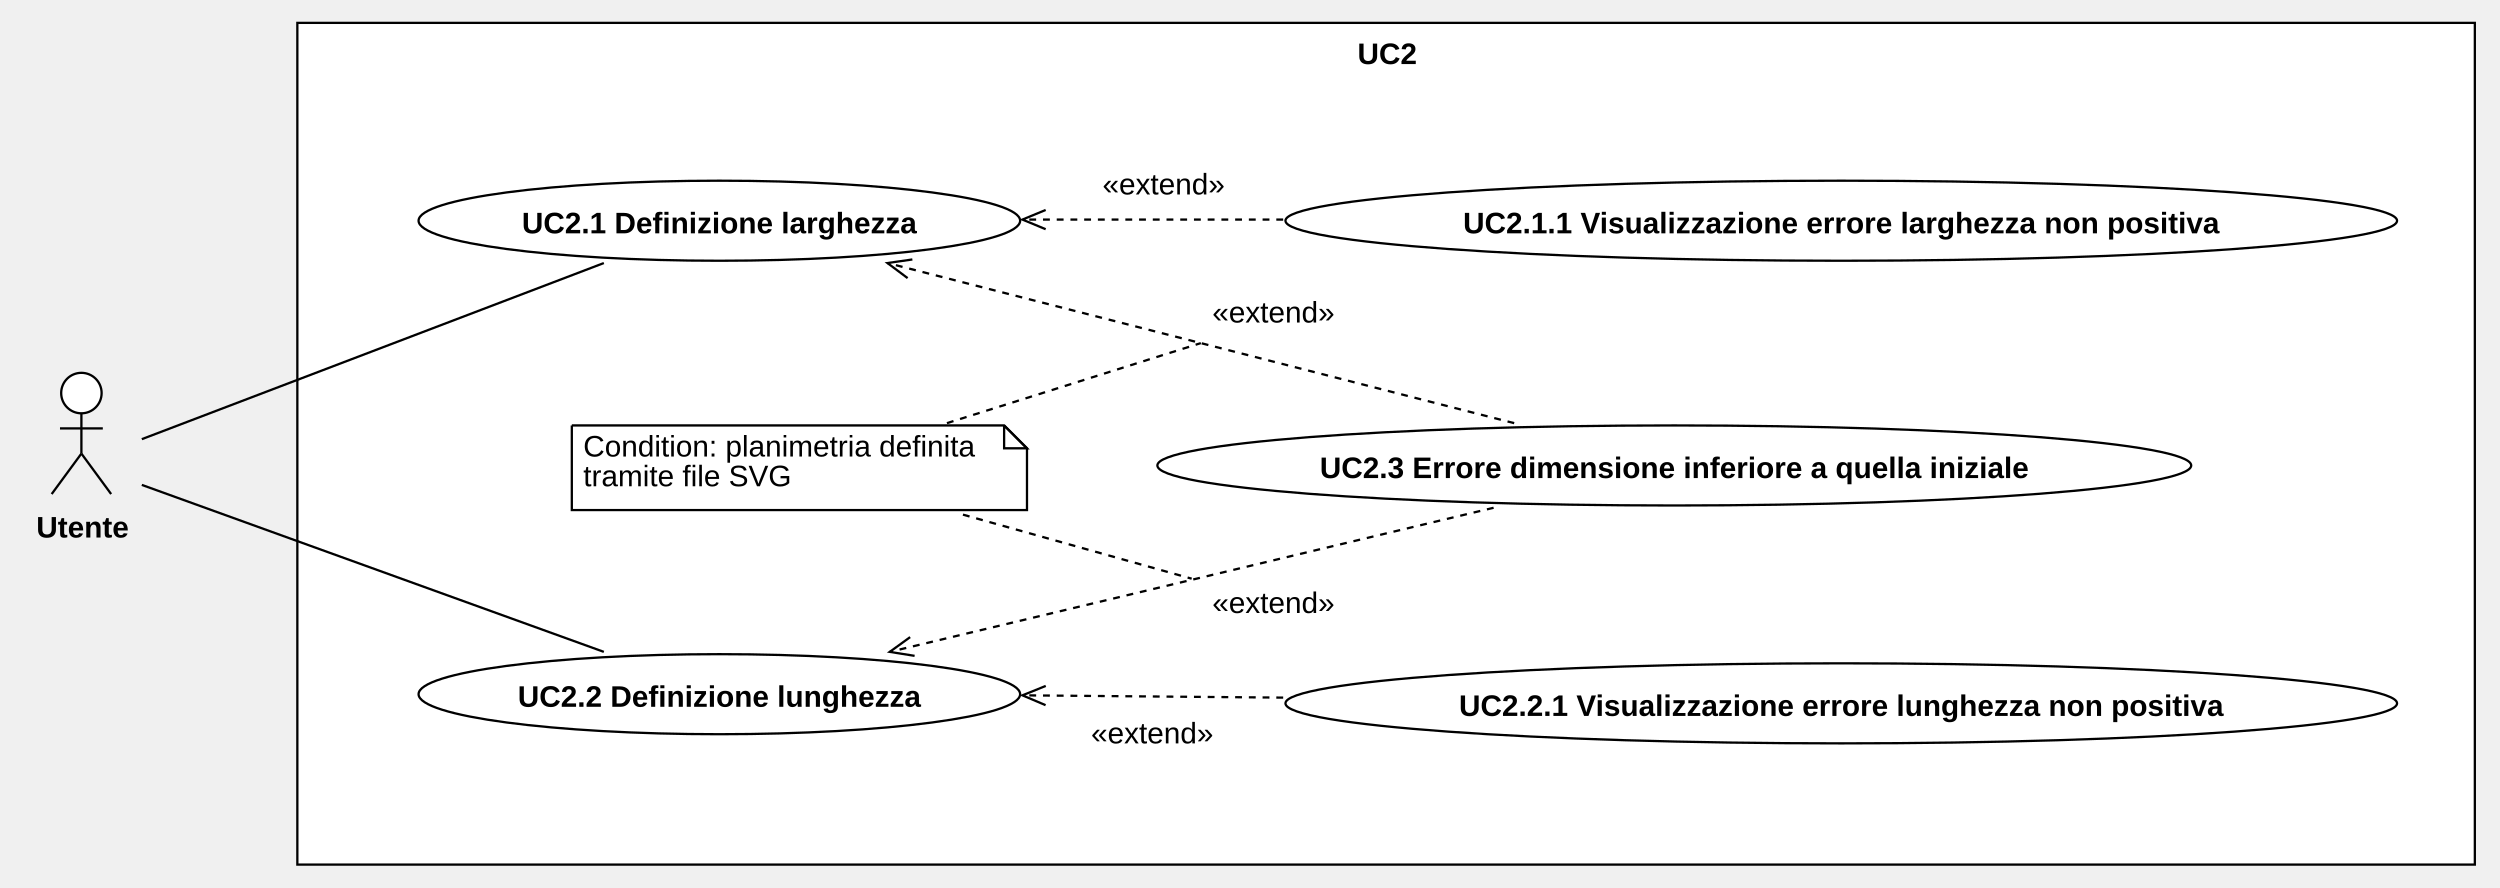
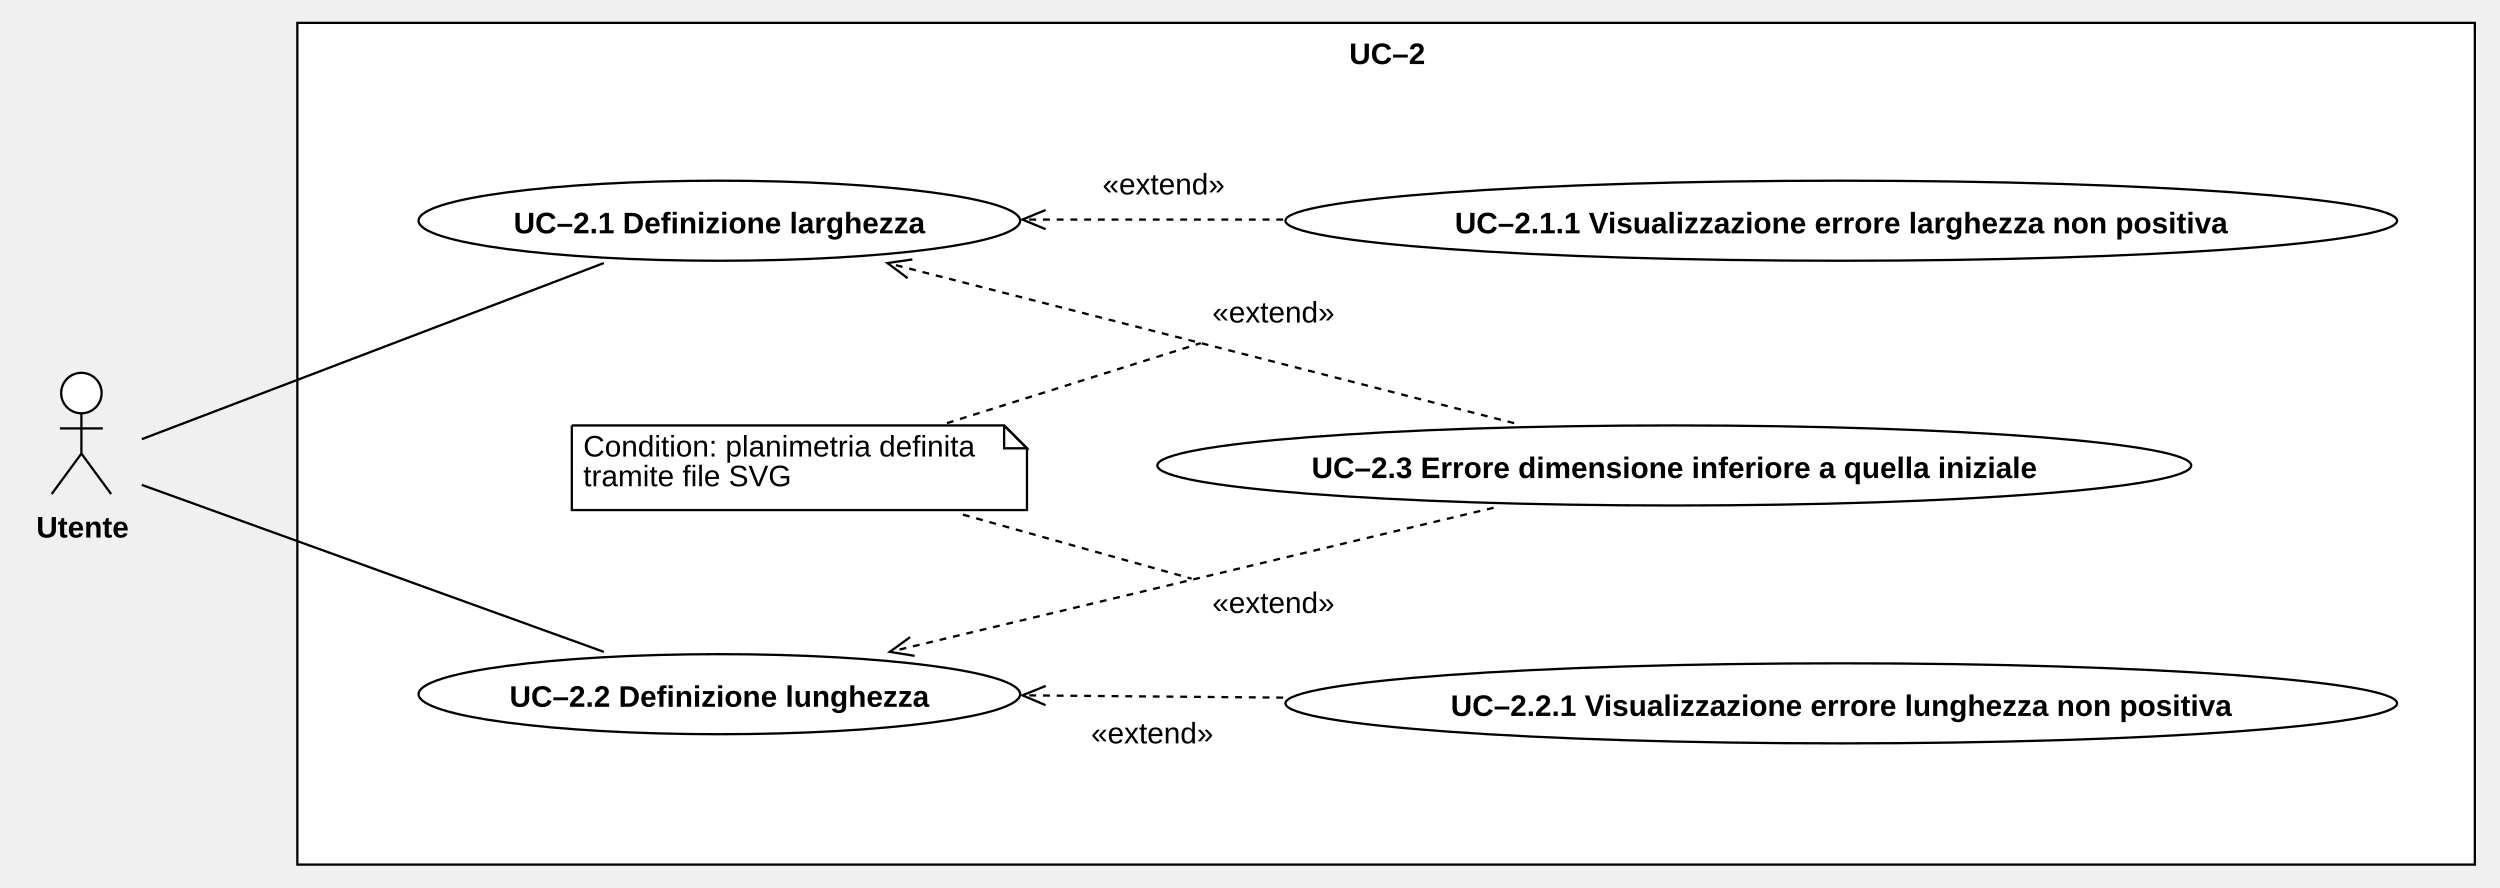
<svg xmlns="http://www.w3.org/2000/svg" version="1.1" width="1093" height="388">
  <defs />
  <g>
    <g>
      <rect fill="#ffffff" stroke="none" x="168" y="56" width="952" height="368" transform="matrix(1 0 0 1 -38 -46)" />
    </g>
    <g>
      <path fill="none" stroke="#000000" paint-order="fill stroke markers" d=" M 130 10 L 1082 10 L 1082 378 L 130 378 L 130 10 Z Z" stroke-miterlimit="10" stroke-dasharray="" />
    </g>
    <g>
      <g>
        <path fill="none" stroke="none" />
-         <text fill="#000000" stroke="none" font-family="Arial" font-size="13px" font-style="normal" font-weight="bold" text-decoration="undefined" x="644.5" y="69.5" text-anchor="middle" dominant-baseline="central" transform="matrix(1 0 0 1 -38 -46)">UC2</text>
+         <text fill="#000000" stroke="none" font-family="Arial" font-size="13px" font-style="normal" font-weight="bold" text-decoration="undefined" x="644.5" y="69.5" text-anchor="middle" dominant-baseline="central" transform="matrix(1 0 0 1 -38 -46)">UC–2</text>
      </g>
    </g>
    <g>
      <path fill="#ffffff" stroke="none" paint-order="stroke fill markers" d=" M 26.749 171.85 C 26.749 166.962 30.706 163 35.589 163 C 40.471 163 44.429 166.962 44.429 171.85 C 44.429 176.738 40.471 180.7 35.589 180.7 C 30.706 180.7 26.749 176.738 26.749 171.85 Z" />
    </g>
    <g>
      <path fill="none" stroke="#000000" paint-order="fill stroke markers" d=" M 26.749 171.85 C 26.749 166.962 30.706 163 35.589 163 C 40.471 163 44.429 166.962 44.429 171.85 C 44.429 176.738 40.471 180.7 35.589 180.7 C 30.706 180.7 26.749 176.738 26.749 171.85 Z" stroke-miterlimit="10" stroke-dasharray="" />
    </g>
    <g>
      <path fill="none" stroke="#000000" paint-order="fill stroke markers" d=" M 35.589 180.7 L 35.589 198.3" stroke-miterlimit="10" stroke-dasharray="" />
    </g>
    <g>
      <path fill="none" stroke="#000000" paint-order="fill stroke markers" d=" M 26.229 187.3 L 44.949 187.3" stroke-miterlimit="10" stroke-dasharray="" />
    </g>
    <g>
      <path fill="none" stroke="#000000" paint-order="fill stroke markers" d=" M 35.589 198.3 L 22.589 216" stroke-miterlimit="10" stroke-dasharray="" />
    </g>
    <g>
      <path fill="none" stroke="#000000" paint-order="fill stroke markers" d=" M 35.589 198.3 L 48.589 216" stroke-miterlimit="10" stroke-dasharray="" />
    </g>
    <g>
      <g>
        <path fill="none" stroke="none" />
        <text fill="#000000" stroke="none" font-family="Arial" font-size="13px" font-style="normal" font-weight="bold" text-decoration="undefined" x="74.089" y="276.5" text-anchor="middle" dominant-baseline="central" transform="matrix(1 0 0 1 -38 -46)">Utente</text>
      </g>
    </g>
    <g>
      <path fill="#ffffff" stroke="none" paint-order="stroke fill markers" d=" M 183 96.5 C 183 86.835 241.875 79 314.5 79 C 387.125 79 446 86.835 446 96.5 C 446 106.165 387.125 114 314.5 114 C 241.875 114 183 106.165 183 96.5 Z" />
    </g>
    <g>
      <path fill="none" stroke="#000000" paint-order="fill stroke markers" d=" M 183 96.5 C 183 86.835 241.875 79 314.5 79 C 387.125 79 446 86.835 446 96.5 C 446 106.165 387.125 114 314.5 114 C 241.875 114 183 106.165 183 96.5 Z" stroke-miterlimit="10" stroke-dasharray="" />
    </g>
    <g>
      <g>
        <path fill="none" stroke="none" />
-         <text fill="#000000" stroke="none" font-family="Arial" font-size="13px" font-style="normal" font-weight="bold" text-decoration="undefined" x="352.5" y="143.5" text-anchor="middle" dominant-baseline="central" transform="matrix(1 0 0 1 -38 -46)">UC2.1 Definizione larghezza</text>
+         <text fill="#000000" stroke="none" font-family="Arial" font-size="13px" font-style="normal" font-weight="bold" text-decoration="undefined" x="352.5" y="143.5" text-anchor="middle" dominant-baseline="central" transform="matrix(1 0 0 1 -38 -46)">UC–2.1 Definizione larghezza</text>
      </g>
    </g>
    <g>
      <path fill="#ffffff" stroke="none" paint-order="stroke fill markers" d=" M 183 303.5 C 183 293.835 241.875 286 314.5 286 C 387.125 286 446 293.835 446 303.5 C 446 313.165 387.125 321 314.5 321 C 241.875 321 183 313.165 183 303.5 Z" />
    </g>
    <g>
      <path fill="none" stroke="#000000" paint-order="fill stroke markers" d=" M 183 303.5 C 183 293.835 241.875 286 314.5 286 C 387.125 286 446 293.835 446 303.5 C 446 313.165 387.125 321 314.5 321 C 241.875 321 183 313.165 183 303.5 Z" stroke-miterlimit="10" stroke-dasharray="" />
    </g>
    <g>
      <g>
        <path fill="none" stroke="none" />
-         <text fill="#000000" stroke="none" font-family="Arial" font-size="13px" font-style="normal" font-weight="bold" text-decoration="undefined" x="352.5" y="350.5" text-anchor="middle" dominant-baseline="central" transform="matrix(1 0 0 1 -38 -46)">UC2.2 Definizione lunghezza</text>
+         <text fill="#000000" stroke="none" font-family="Arial" font-size="13px" font-style="normal" font-weight="bold" text-decoration="undefined" x="352.5" y="350.5" text-anchor="middle" dominant-baseline="central" transform="matrix(1 0 0 1 -38 -46)">UC–2.2 Definizione lunghezza</text>
      </g>
    </g>
    <g>
      <path fill="#ffffff" stroke="none" paint-order="stroke fill markers" d=" M 562 307.5 C 562 297.835 670.795 290 805 290 C 939.205 290 1048 297.835 1048 307.5 C 1048 317.165 939.205 325 805 325 C 670.795 325 562 317.165 562 307.5 Z" />
    </g>
    <g>
      <path fill="none" stroke="#000000" paint-order="fill stroke markers" d=" M 562 307.5 C 562 297.835 670.795 290 805 290 C 939.205 290 1048 297.835 1048 307.5 C 1048 317.165 939.205 325 805 325 C 670.795 325 562 317.165 562 307.5 Z" stroke-miterlimit="10" stroke-dasharray="" />
    </g>
    <g>
      <g>
        <path fill="none" stroke="none" />
-         <text fill="#000000" stroke="none" font-family="Arial" font-size="13px" font-style="normal" font-weight="bold" text-decoration="undefined" x="843" y="354.5" text-anchor="middle" dominant-baseline="central" transform="matrix(1 0 0 1 -38 -46)">UC2.2.1 Visualizzazione errore lunghezza non positiva</text>
+         <text fill="#000000" stroke="none" font-family="Arial" font-size="13px" font-style="normal" font-weight="bold" text-decoration="undefined" x="843" y="354.5" text-anchor="middle" dominant-baseline="central" transform="matrix(1 0 0 1 -38 -46)">UC–2.2.1 Visualizzazione errore lunghezza non positiva</text>
      </g>
    </g>
    <g>
      <path fill="#ffffff" stroke="none" paint-order="stroke fill markers" d=" M 562 96.5 C 562 86.835 670.795 79 805 79 C 939.205 79 1048 86.835 1048 96.5 C 1048 106.165 939.205 114 805 114 C 670.795 114 562 106.165 562 96.5 Z" />
    </g>
    <g>
      <path fill="none" stroke="#000000" paint-order="fill stroke markers" d=" M 562 96.5 C 562 86.835 670.795 79 805 79 C 939.205 79 1048 86.835 1048 96.5 C 1048 106.165 939.205 114 805 114 C 670.795 114 562 106.165 562 96.5 Z" stroke-miterlimit="10" stroke-dasharray="" />
    </g>
    <g>
      <g>
        <path fill="none" stroke="none" />
-         <text fill="#000000" stroke="none" font-family="Arial" font-size="13px" font-style="normal" font-weight="bold" text-decoration="undefined" x="843" y="143.5" text-anchor="middle" dominant-baseline="central" transform="matrix(1 0 0 1 -38 -46)">UC2.1.1 Visualizzazione errore larghezza non positiva</text>
+         <text fill="#000000" stroke="none" font-family="Arial" font-size="13px" font-style="normal" font-weight="bold" text-decoration="undefined" x="843" y="143.5" text-anchor="middle" dominant-baseline="central" transform="matrix(1 0 0 1 -38 -46)">UC–2.1.1 Visualizzazione errore larghezza non positiva</text>
      </g>
    </g>
    <g>
      <path fill="#ffffff" stroke="none" paint-order="stroke fill markers" d=" M 506 203.5 C 506 193.835 607.184 186 732 186 C 856.816 186 958 193.835 958 203.5 C 958 213.165 856.816 221 732 221 C 607.184 221 506 213.165 506 203.5 Z" />
    </g>
    <g>
      <path fill="none" stroke="#000000" paint-order="fill stroke markers" d=" M 506 203.5 C 506 193.835 607.184 186 732 186 C 856.816 186 958 193.835 958 203.5 C 958 213.165 856.816 221 732 221 C 607.184 221 506 213.165 506 203.5 Z" stroke-miterlimit="10" stroke-dasharray="" />
    </g>
    <g>
      <g>
        <path fill="none" stroke="none" />
-         <text fill="#000000" stroke="none" font-family="Arial" font-size="13px" font-style="normal" font-weight="bold" text-decoration="undefined" x="770" y="250.5" text-anchor="middle" dominant-baseline="central" transform="matrix(1 0 0 1 -38 -46)">UC2.3 Errore dimensione inferiore a quella iniziale</text>
+         <text fill="#000000" stroke="none" font-family="Arial" font-size="13px" font-style="normal" font-weight="bold" text-decoration="undefined" x="770" y="250.5" text-anchor="middle" dominant-baseline="central" transform="matrix(1 0 0 1 -38 -46)">UC–2.3 Errore dimensione inferiore a quella iniziale</text>
      </g>
    </g>
    <g>
      <path fill="none" stroke="#000000" paint-order="fill stroke markers" d=" M 561 305 L 447 304" stroke-miterlimit="10" stroke-dasharray="3" />
    </g>
    <g>
      <path fill="none" stroke="#000000" paint-order="fill stroke markers" d=" M 457.199 299.88 L 447 304 L 457.125 308.298" stroke-miterlimit="10" stroke-dasharray="" />
    </g>
    <g>
      <rect fill="#ffffff" stroke="none" x="515" y="360" width="53.492" height="13" transform="matrix(1 0 0 1 -38 -46)" />
    </g>
    <g>
      <g>
        <path fill="none" stroke="none" />
        <text fill="#000000" stroke="none" font-family="Arial" font-size="13px" font-style="normal" font-weight="normal" text-decoration="undefined" x="541.746" y="366.5" text-anchor="middle" dominant-baseline="central" transform="matrix(1 0 0 1 -38 -46)">«extend»</text>
      </g>
    </g>
    <g>
      <path fill="none" stroke="#000000" paint-order="fill stroke markers" d=" M 561 96 L 447 96" stroke-miterlimit="10" stroke-dasharray="3" />
    </g>
    <g>
      <path fill="none" stroke="#000000" paint-order="fill stroke markers" d=" M 457.163 91.79 L 447 96 L 457.163 100.21" stroke-miterlimit="10" stroke-dasharray="" />
    </g>
    <g>
      <rect fill="#ffffff" stroke="none" x="520" y="120" width="53.492" height="13" transform="matrix(1 0 0 1 -38 -46)" />
    </g>
    <g>
      <g>
        <path fill="none" stroke="none" />
        <text fill="#000000" stroke="none" font-family="Arial" font-size="13px" font-style="normal" font-weight="normal" text-decoration="undefined" x="546.746" y="126.5" text-anchor="middle" dominant-baseline="central" transform="matrix(1 0 0 1 -38 -46)">«extend»</text>
      </g>
    </g>
    <g>
      <path fill="none" stroke="#000000" paint-order="fill stroke markers" d=" M 662 185 L 388 115" stroke-miterlimit="10" stroke-dasharray="3" />
    </g>
    <g>
      <path fill="none" stroke="#000000" paint-order="fill stroke markers" d=" M 398.888 113.437 L 388 115 L 396.804 121.594" stroke-miterlimit="10" stroke-dasharray="" />
    </g>
    <g>
      <rect fill="#ffffff" stroke="none" x="568" y="176" width="53.492" height="13" transform="matrix(1 0 0 1 -38 -46)" />
    </g>
    <g>
      <g>
        <path fill="none" stroke="none" />
        <text fill="#000000" stroke="none" font-family="Arial" font-size="13px" font-style="normal" font-weight="normal" text-decoration="undefined" x="594.746" y="182.5" text-anchor="middle" dominant-baseline="central" transform="matrix(1 0 0 1 -38 -46)">«extend»</text>
      </g>
    </g>
    <g>
      <path fill="none" stroke="#000000" paint-order="fill stroke markers" d=" M 653 222 L 389 285" stroke-miterlimit="10" stroke-dasharray="3" />
    </g>
    <g>
      <path fill="none" stroke="#000000" paint-order="fill stroke markers" d=" M 397.908 278.547 L 389 285 L 399.862 286.736" stroke-miterlimit="10" stroke-dasharray="" />
    </g>
    <g>
      <rect fill="#ffffff" stroke="none" x="568" y="303" width="53.492" height="13" transform="matrix(1 0 0 1 -38 -46)" />
    </g>
    <g>
      <g>
        <path fill="none" stroke="none" />
        <text fill="#000000" stroke="none" font-family="Arial" font-size="13px" font-style="normal" font-weight="normal" text-decoration="undefined" x="594.746" y="309.5" text-anchor="middle" dominant-baseline="central" transform="matrix(1 0 0 1 -38 -46)">«extend»</text>
      </g>
    </g>
    <g>
      <path fill="#ffffff" stroke="none" paint-order="stroke fill markers" d=" M 250 186 L 439 186 L 449 196 L 449 223 L 250 223 L 250 186" />
    </g>
    <g>
      <path fill="none" stroke="#000000" paint-order="fill stroke markers" d=" M 250 186 L 439 186 L 449 196 L 449 223 L 250 223 L 250 186 L 250 186" stroke-miterlimit="10" stroke-dasharray="" />
    </g>
    <g>
      <path fill="none" stroke="#000000" paint-order="fill stroke markers" d=" M 439 186 L 439 196 L 449 196 L 439 186" stroke-miterlimit="10" stroke-dasharray="" />
    </g>
    <g>
      <g>
        <path fill="none" stroke="none" />
        <text fill="#000000" stroke="none" font-family="Arial" font-size="13px" font-style="normal" font-weight="normal" text-decoration="undefined" x="293" y="237" text-anchor="start" dominant-baseline="text-before-edge" transform="matrix(1 0 0 1 -38 -46)">Condition: planimetria definita</text>
        <text fill="#000000" stroke="none" font-family="Arial" font-size="13px" font-style="normal" font-weight="normal" text-decoration="undefined" x="293" y="250" text-anchor="start" dominant-baseline="text-before-edge" transform="matrix(1 0 0 1 -38 -46)">tramite file SVG</text>
      </g>
    </g>
    <g>
      <path fill="none" stroke="#000000" paint-order="fill stroke markers" d=" M 62 192 L 264 115" stroke-miterlimit="10" stroke-dasharray="" />
    </g>
    <g>
      <path fill="none" stroke="#000000" paint-order="fill stroke markers" d=" M 62 212 L 264 285" stroke-miterlimit="10" stroke-dasharray="" />
    </g>
    <g>
      <path fill="none" stroke="#000000" paint-order="fill stroke markers" d=" M 421 225 L 521 253" stroke-miterlimit="10" stroke-dasharray="3" />
    </g>
    <g>
      <path fill="none" stroke="#000000" paint-order="fill stroke markers" d=" M 414 185 L 525 150" stroke-miterlimit="10" stroke-dasharray="3" />
    </g>
  </g>
</svg>
